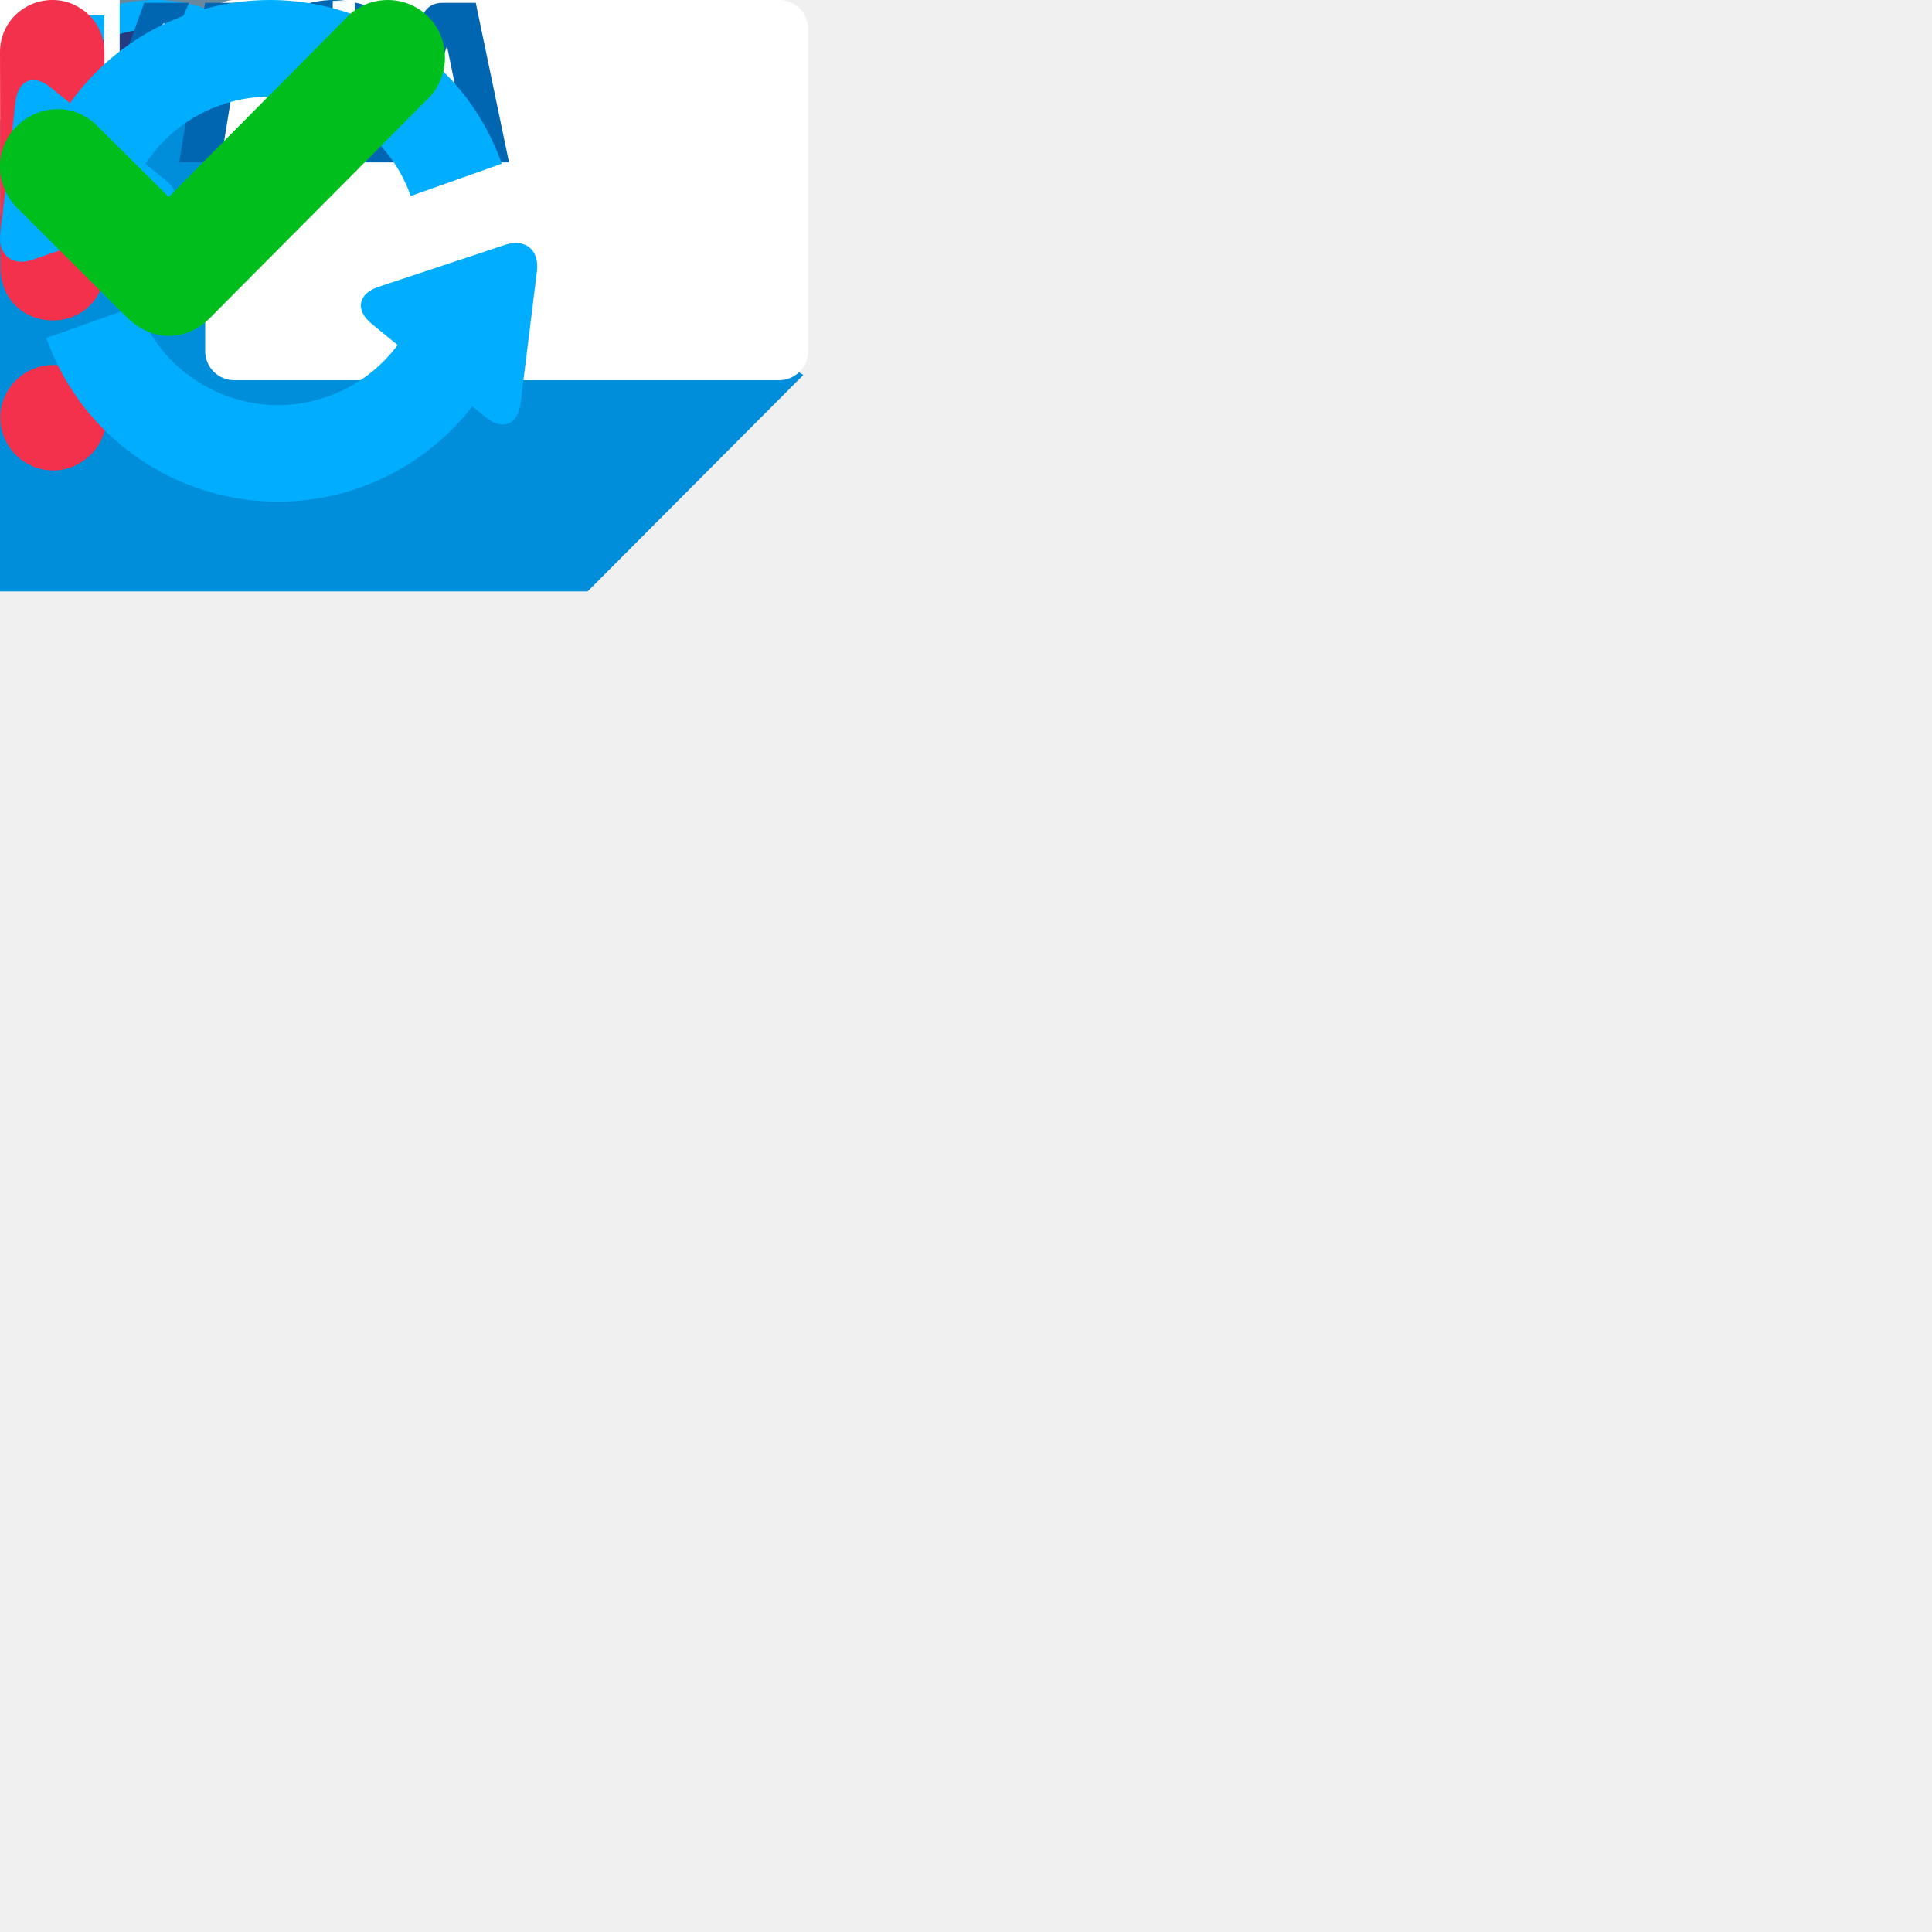
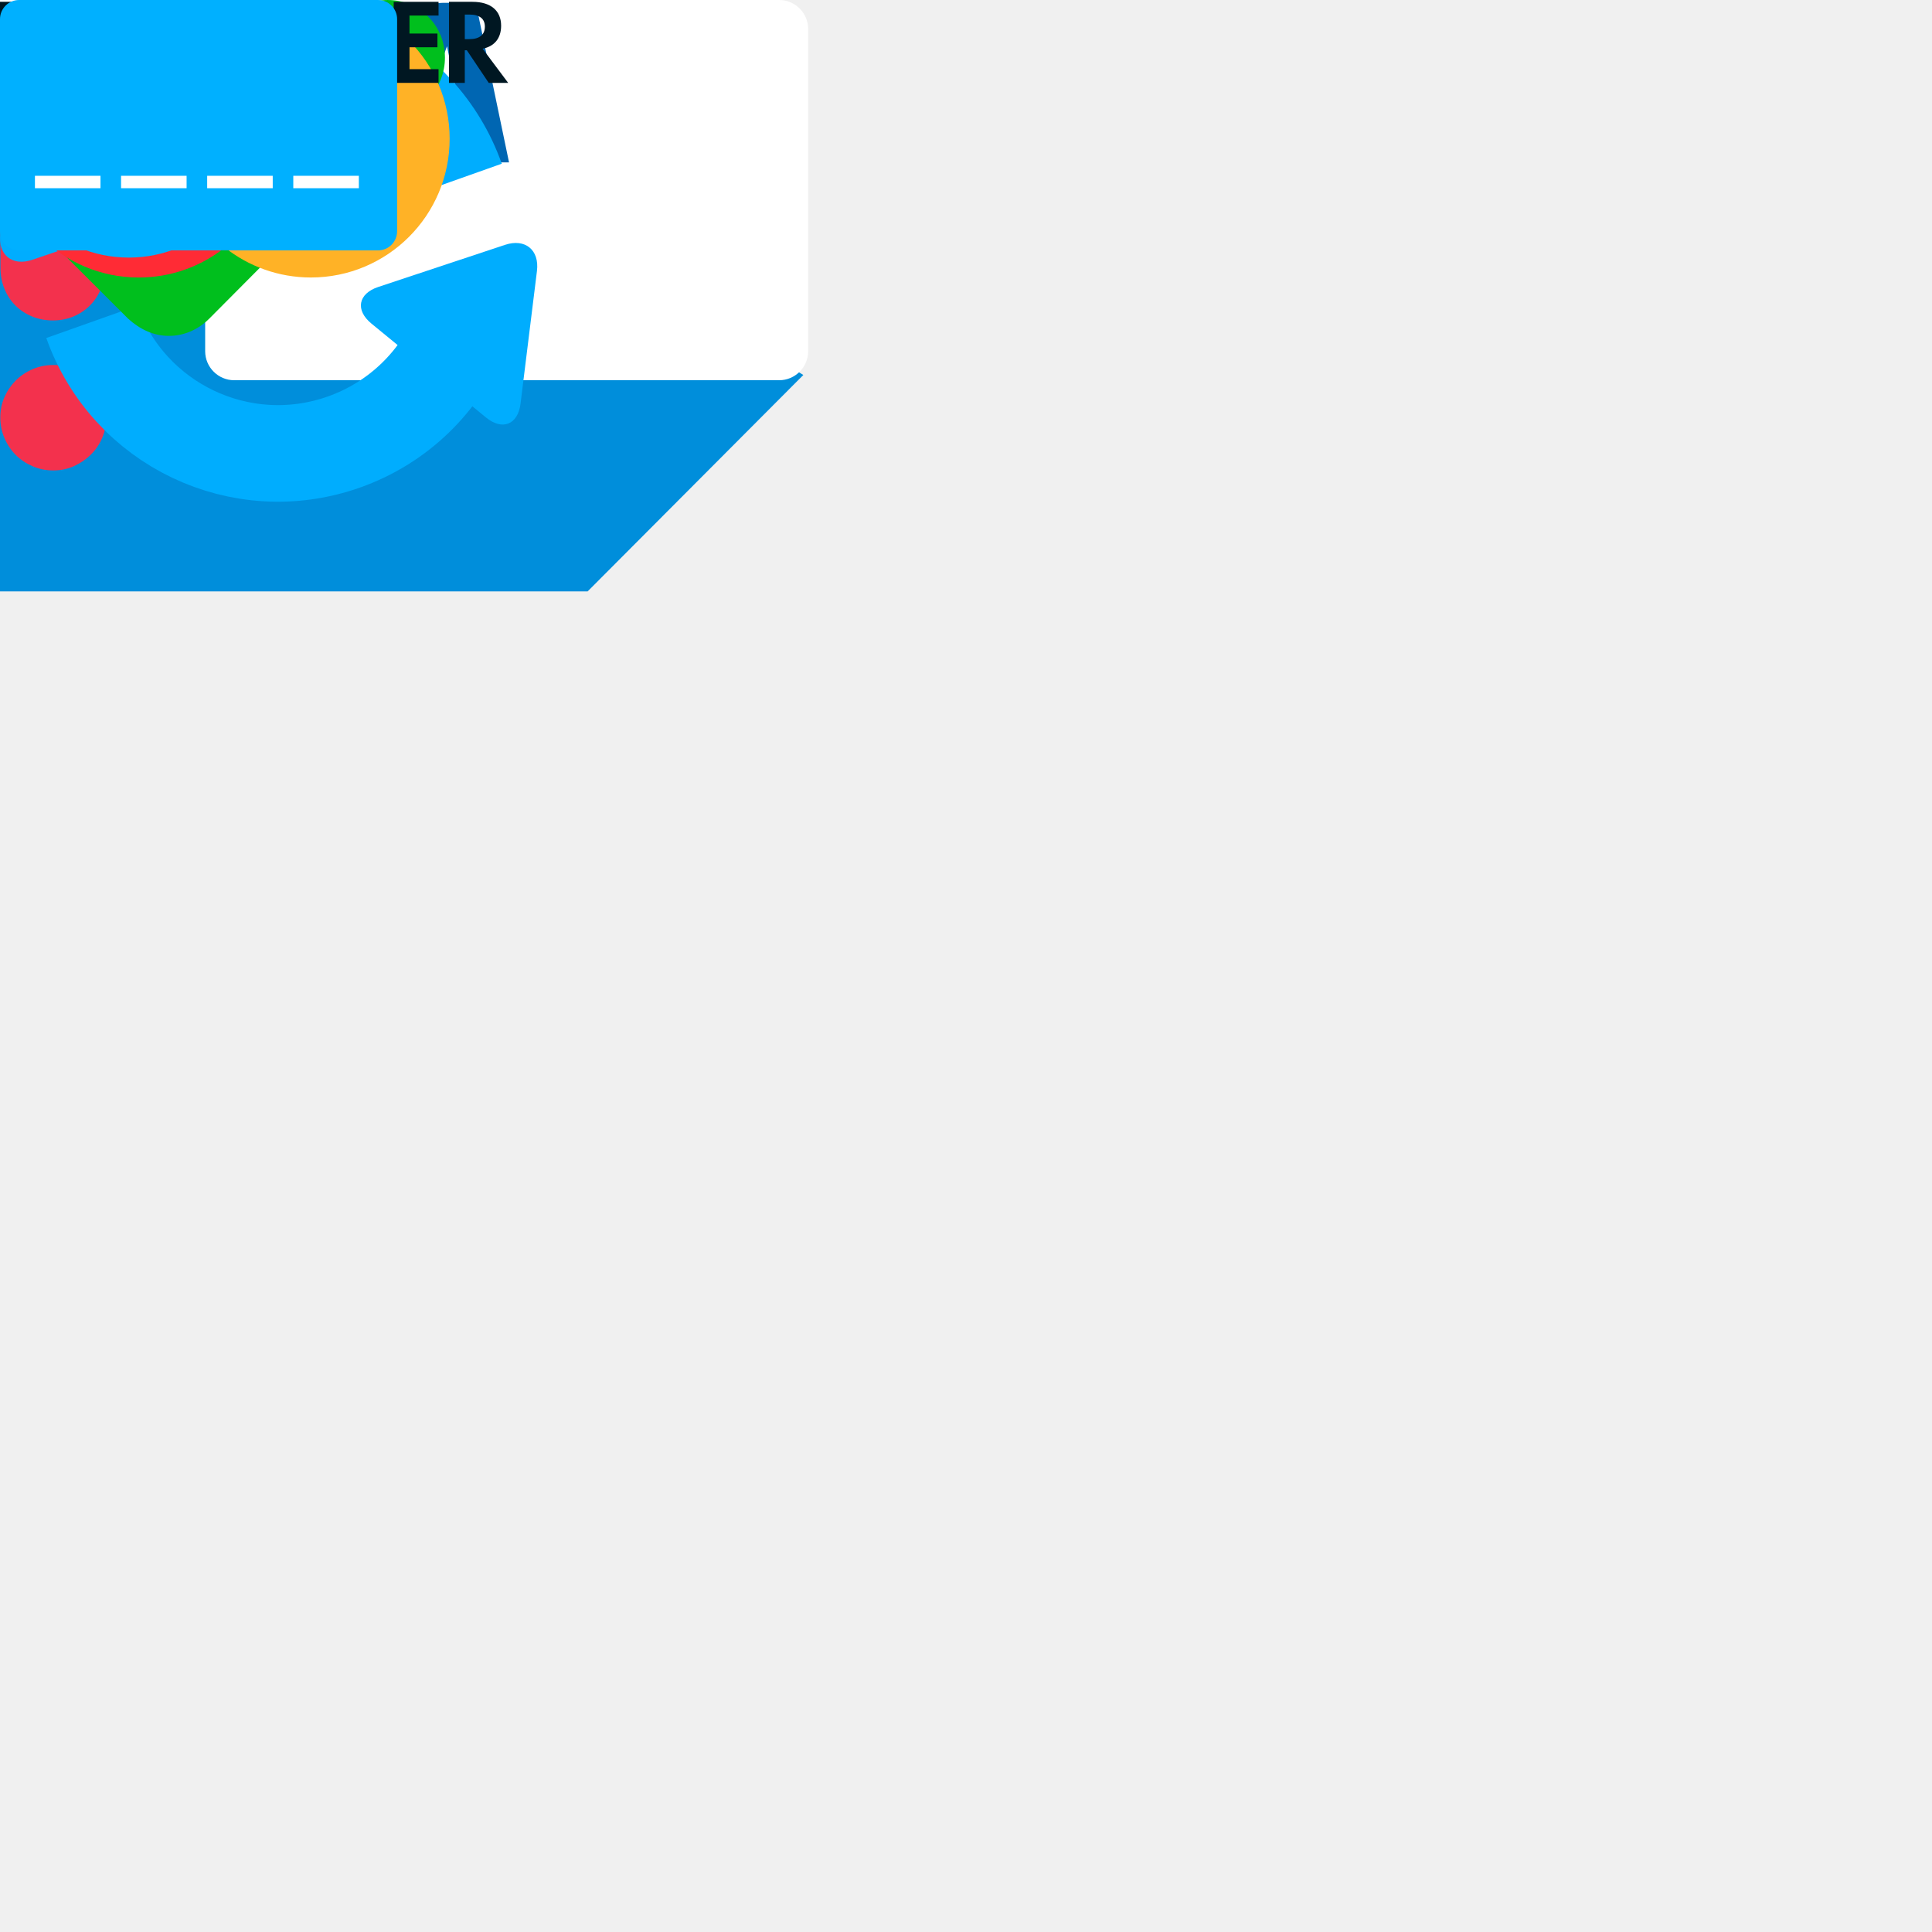
<svg xmlns="http://www.w3.org/2000/svg" version="1.1" id="Layer_1" x="0px" y="0px" viewBox="0 0 200 200" style="enable-background:new 0 0 200 200;" xml:space="preserve">
  <style type="text/css">
	.st0{fill:#253B80;}
	.st1{fill:#179BD7;}
	.st2{fill:#222D65;}
	.st3{fill:none;stroke:#67889D;stroke-width:1.286;stroke-miterlimit:10;}
	.st4{fill:none;stroke:#00ADFE;stroke-width:3;stroke-miterlimit:10;}
	.st5{fill:#00ADFE;}
	.st6{fill:#008EDB;}
	.st7{fill:#FFFFFF;}
	.st8{fill:#0066B2;}
	.st9{fill:#F9A533;}
	.st10{fill:none;stroke:#FFFFFF;stroke-width:1.599;stroke-miterlimit:10;}
	.st11{fill:none;stroke:#FFFFFF;stroke-width:1.599;stroke-miterlimit:10;stroke-dasharray:2.595,2.595;}
	.st12{fill:#F3314D;}
	.st13{fill:none;stroke:#00ADFE;stroke-width:10;stroke-miterlimit:10;}
	.st14{fill:#00BF1D;}
+ 	.st15{fill:#FF2B35;}
+ 	.st16{fill:#FF7319;}
+ 	.st17{fill:#FFB226;}
+ 	.st18{fill:url(#SVGID_1_);}
+ 	.st19{fill:#001722;}
+ 	.st20{fill:#00B0FF;}
+ 	.st21{fill:none;stroke:#FFFFFF;stroke-width:1.286;stroke-miterlimit:10;}
</style>
  <g id="pay-paypal_x60_27x32">
    <g>
      <path class="st0" d="M25.067,8.941c-0.372-0.423-0.834-0.773-1.373-1.059c-0.322-0.171-0.67-0.317-1.046-0.441    c-0.023-0.008-0.047-0.014-0.07-0.022c0.023,0.007,0.048,0.015,0.071,0.022c0.375,0.124,0.724,0.271,1.046,0.441    c0.378-2.413-0.003-4.056-1.308-5.543C20.949,0.701,18.353,0,15.032,0H5.389C4.71,0,4.132,0.493,4.027,1.165L0.01,26.624    c-0.079,0.504,0.309,0.958,0.817,0.958h5.953l0,0l-0.41,2.604c-0.069,0.44,0.27,0.837,0.714,0.837h5.018    c0.594,0,1.099-0.432,1.193-1.018l0.049-0.255l0.945-5.995l0.061-0.329c0.093-0.588,0.598-1.02,1.193-1.02h0.75    c4.862,0,8.667-1.974,9.78-7.686C26.537,12.334,26.297,10.342,25.067,8.941z" />
      <path id="XMLID_2_" class="st1" d="M23.694,7.882c-0.029,0.184-0.062,0.372-0.099,0.565c-1.272,6.529-5.622,8.785-11.179,8.785    H9.587c-0.68,0-1.252,0.493-1.358,1.164l-1.448,9.186l-0.41,2.604c-0.069,0.44,0.27,0.837,0.714,0.837h5.018    c0.594,0,1.099-0.432,1.193-1.018l0.049-0.255l0.945-5.995l0.061-0.329c0.093-0.588,0.598-1.02,1.193-1.02h0.75    c4.862,0,8.667-1.974,9.78-7.686c0.465-2.386,0.224-4.378-1.005-5.78C24.695,8.518,24.234,8.168,23.694,7.882z" />
      <path id="XMLID_1_" class="st2" d="M22.364,7.351c-0.194-0.057-0.395-0.108-0.6-0.154c-0.207-0.045-0.418-0.085-0.636-0.12    c-0.763-0.123-1.599-0.182-2.494-0.182h-7.558c-0.186,0-0.363,0.042-0.521,0.118c-0.349,0.168-0.608,0.498-0.67,0.902    L8.276,18.098l-0.046,0.297c0.106-0.67,0.678-1.164,1.358-1.164h2.829c5.556,0,9.907-2.257,11.179-8.785    c0.038-0.193,0.07-0.381,0.099-0.565c-0.322-0.171-0.67-0.317-1.046-0.441C22.556,7.41,22.46,7.38,22.364,7.351z" />
    </g>
  </g>
  <g id="pay-card_x60_44x28">
    <g>
      <path class="st3" d="M42.492,25.02c0,1.106-0.905,2.011-2.011,2.011H2.654c-1.106,0-2.011-0.905-2.011-2.011V2.654    c0-1.106,0.905-2.011,2.011-2.011H40.48c1.106,0,2.011,0.905,2.011,2.011V25.02z" />
    </g>
    <g>
      <line class="st3" x1="4.07" y1="18.662" x2="11.169" y2="18.662" />
    </g>
    <g>
      <line class="st3" x1="13.396" y1="18.662" x2="20.495" y2="18.662" />
    </g>
    <g>
      <line class="st3" x1="22.723" y1="18.662" x2="29.821" y2="18.662" />
    </g>
    <g>
      <line class="st3" x1="32.049" y1="18.662" x2="39.147" y2="18.662" />
    </g>
  </g>
  <g id="pay-direct_x60_33x33">
    <path class="st4" d="M30.571,15.109C30.079,7.511,23.76,1.5,16.038,1.5C9.318,1.5,3.662,6.064,1.981,12.251H21.2" />
    <polygon class="st5" points="20.39,15.744 24.857,12.237 20.39,8.731  " />
    <polygon class="st5" points="11.936,23.42 7.469,19.913 11.936,16.406  " />
    <path class="st4" d="M1.498,16.918c0.442,7.647,6.783,13.711,14.54,13.711c6.706,0,12.354-4.533,14.047-10.702l-11.845-0.014   h-6.691" />
  </g>
  <g id="cc-back_x60_84x62">
    <polygon class="st6" points="21.536,0.685 0,22.22 0,61.222 60.83,61.222 83.16,38.819  " />
    <g>
      <path class="st7" d="M83.661,36.361c0,1.65-1.35,3-3,3H24.239c-1.65,0-3-1.35-3-3V3c0-1.65,1.35-3,3-3h56.422c1.65,0,3,1.35,3,3    V36.361z" />
    </g>
  </g>
  <g id="visa_x60_53x18">
    <polygon class="st8" points="22.843,16.811 18.544,16.811 21.231,0.296 25.531,0.296  " />
    <path class="st8" d="M14.926,0.296l-4.099,11.359l-0.485-2.446l0,0.001L8.896,1.783c0,0-0.175-1.488-2.04-1.488H0.079L0,0.575   c0,0,2.073,0.431,4.498,1.888l3.736,14.348h4.48l6.841-16.516H14.926z" />
    <path class="st8" d="M48.747,16.811h3.948L49.253,0.296h-3.457c-1.596,0-1.985,1.231-1.985,1.231l-6.412,15.285h4.482l0.896-2.453   h5.466L48.747,16.811z M44.016,10.969l2.259-6.181l1.271,6.181H44.016z" />
    <path class="st8" d="M37.734,4.267l0.613-3.547c0,0-1.894-0.72-3.867-0.72c-2.134,0-7.201,0.933-7.201,5.467   c0,4.267,5.947,4.32,5.947,6.561s-5.334,1.84-7.094,0.427l-0.64,3.708c0,0,1.92,0.933,4.854,0.933c2.934,0,7.361-1.52,7.361-5.654   c0-4.294-6.001-4.694-6.001-6.561C31.707,3.014,35.894,3.253,37.734,4.267z" />
    <path class="st9" d="M10.343,9.21L8.896,1.783c0,0-0.175-1.488-2.04-1.488H0.079L0,0.575c0,0,3.257,0.675,6.382,3.204   C9.368,6.197,10.343,9.21,10.343,9.21z" />
  </g>
  <g id="replace-payment_x60_37x13">
    <rect x="0.8" y="0.8" class="st10" width="10.786" height="10.786" />
    <g>
      <g>
        <polyline class="st10" points="35.944,10.173 35.944,11.673 34.444,11.673    " />
        <line class="st11" x1="31.849" y1="11.673" x2="27.956" y2="11.673" />
        <polyline class="st10" points="26.658,11.673 25.158,11.673 25.158,10.173    " />
        <line class="st11" x1="25.158" y1="7.578" x2="25.158" y2="3.684" />
        <polyline class="st10" points="25.158,2.387 25.158,0.887 26.658,0.887    " />
        <line class="st11" x1="29.254" y1="0.887" x2="33.147" y2="0.887" />
        <polyline class="st10" points="34.444,0.887 35.944,0.887 35.944,2.387    " />
        <line class="st11" x1="35.944" y1="4.982" x2="35.944" y2="8.875" />
      </g>
    </g>
    <path class="st10" d="M16.409,2.957" />
    <line class="st10" x1="11.586" y1="6.193" x2="19.645" y2="6.193" />
    <polyline class="st10" points="16.409,9.429 19.645,6.193 16.409,2.957  " />
  </g>
  <g id="invoice-errored_x60_12x49">
    <path class="st12" d="M5.491,33.172c-0.76,0.001-1.475-0.133-2.146-0.402c-0.67-0.271-1.249-0.648-1.739-1.136   c-0.489-0.488-0.871-1.065-1.144-1.735c-0.273-0.669-0.411-1.384-0.412-2.144L0,5.441c-0.002-0.761,0.132-1.466,0.402-2.119   c0.27-0.651,0.648-1.222,1.136-1.712c0.488-0.489,1.065-0.88,1.734-1.171S4.656,0.001,5.416,0c0.761-0.002,1.466,0.142,2.119,0.43   c0.652,0.288,1.223,0.676,1.713,1.163c0.489,0.488,0.87,1.057,1.144,1.707c0.272,0.651,0.41,1.356,0.412,2.117l0.051,22.313   c0.001,0.76-0.133,1.475-0.402,2.146c-0.271,0.671-0.648,1.25-1.136,1.74c-0.488,0.489-1.057,0.87-1.708,1.144   C6.957,33.032,6.252,33.17,5.491,33.172z M10.998,43.203c0.001,0.76-0.142,1.475-0.429,2.146c-0.289,0.67-0.686,1.249-1.19,1.74   c-0.507,0.489-1.084,0.879-1.735,1.171c-0.651,0.29-1.356,0.438-2.117,0.439c-0.76,0.001-1.475-0.143-2.146-0.43   c-0.67-0.289-1.249-0.676-1.739-1.163c-0.489-0.488-0.881-1.066-1.171-1.735c-0.292-0.669-0.438-1.384-0.439-2.144   c-0.002-0.76,0.141-1.466,0.43-2.118c0.287-0.651,0.676-1.223,1.163-1.713c0.488-0.489,1.065-0.881,1.734-1.171   c0.669-0.291,1.384-0.438,2.144-0.439c0.761-0.002,1.466,0.142,2.119,0.43c0.652,0.287,1.231,0.676,1.74,1.163   c0.507,0.487,0.906,1.058,1.198,1.708C10.85,41.737,10.996,42.443,10.998,43.203z" />
  </g>
  <g id="invoice-pending_x60_57x52">
    <path class="st13" d="M47.692,34.246c-2.131,5.19-6.378,9.486-12.081,11.509c-10.643,3.775-22.332-1.792-26.107-12.435" />
    <g>
      <path class="st5" d="M38.455,33.501c-1.701-1.395-1.385-3.103,0.703-3.796l13.122-4.358c2.088-0.693,3.575,0.526,3.305,2.709    l-1.698,13.722c-0.27,2.183-1.883,2.829-3.585,1.434L38.455,33.501z" />
    </g>
    <path class="st13" d="M9.043,17.692c2.131-5.19,6.378-9.486,12.081-11.509c10.643-3.775,22.332,1.792,26.107,12.435" />
    <g>
      <path class="st5" d="M17.114,18.628c1.712,1.381,1.41,3.092-0.673,3.802L3.354,26.891c-2.082,0.71-3.579-0.497-3.326-2.683    l1.589-13.735C1.87,8.287,3.478,7.629,5.19,9.01L17.114,18.628z" />
    </g>
  </g>
  <g id="invoice-paid_x60_48x36">
    <path class="st14" d="M13.265,32.992L1.722,21.461c-2.286-2.328-2.297-6.129-0.024-8.36c2.383-2.396,6.129-2.406,8.415-0.024   l7.352,7.308l18.459-18.62c2.274-2.342,6.129-2.353,8.415-0.024c2.287,2.274,2.298,6.129,0.024,8.415L21.68,32.968   c-1.083,1.089-2.547,1.799-4.175,1.803C15.876,34.775,14.462,34.074,13.265,32.992z" />
  </g>
+   <g id="mastercard_x60_47x29">
+     <path class="st15" d="M17.819,14.364c0-4.566,2.133-8.631,5.454-11.262C20.824,1.161,17.731,0,14.364,0C6.431,0,0,6.431,0,14.364   s6.431,14.364,14.364,14.364c3.367,0,6.461-1.161,8.909-3.101C19.952,22.995,17.819,18.93,17.819,14.364z" />
+     <path class="st16" d="M17.819,14.364c0,4.566,2.133,8.631,5.454,11.262c3.321-2.631,5.454-6.696,5.454-11.262   s-2.133-8.631-5.454-11.262C19.952,5.732,17.819,9.798,17.819,14.364z" />
+     <path class="st17" d="M32.183,0c-3.367,0-6.461,1.161-8.909,3.101c3.321,2.631,5.454,6.696,5.454,11.262s-2.133,8.631-5.454,11.262   c2.449,1.94,5.543,3.101,8.909,3.101c7.933,0,14.364-6.431,14.364-14.364S40.115,0,32.183,0z" />
+   </g>
+   <g id="discover_x60_53x9">
+     <radialGradient id="SVGID_1_" cx="21.385" cy="-481.683" r="4.419" gradientTransform="matrix(1 0 0 1 6.416 486.083)" gradientUnits="userSpaceOnUse">
+       <stop offset="0.006" style="stop-color:#FFEEE0" />
+       <stop offset="0.11" style="stop-color:#FEE9D7" />
+       <stop offset="0.279" style="stop-color:#FDDBBF" />
+       <stop offset="0.493" style="stop-color:#FBC597" />
+       <stop offset="0.744" style="stop-color:#F8A560" />
+       <stop offset="1" style="stop-color:#F48120" />
+     </radialGradient>
+     <path class="st18" d="M27.807,0.032c-2.47,0-4.474,1.93-4.474,4.312c0,2.532,1.917,4.425,4.474,4.425   c2.493,0,4.462-1.918,4.462-4.375C32.27,1.95,30.314,0.032,27.807,0.032z" />
+     <path class="st19" d="M2.406,0.189H0v8.39h2.393c1.27,0,2.188-0.301,2.993-0.968c0.956-0.793,1.523-1.988,1.523-3.223   C6.909,1.911,5.058,0.189,2.406,0.189z M4.319,6.491C3.801,6.957,3.135,7.159,2.077,7.159h-0.44V1.61h0.44   c1.058,0,1.699,0.189,2.241,0.679c0.566,0.503,0.904,1.282,0.904,2.087C5.222,5.183,4.885,5.989,4.319,6.491z" />
+     <rect x="7.664" y="0.189" class="st19" width="1.635" height="8.39" />
+     <path class="st19" d="M13.301,3.408c-0.983-0.364-1.272-0.604-1.272-1.055c0-0.529,0.515-0.931,1.22-0.931   c0.491,0,0.893,0.201,1.322,0.678l0.854-1.118c-0.704-0.618-1.547-0.932-2.466-0.932c-1.483,0-2.616,1.032-2.616,2.402   c0,1.158,0.528,1.749,2.063,2.304c0.642,0.225,0.968,0.376,1.132,0.478c0.327,0.214,0.491,0.515,0.491,0.867   c0,0.68-0.541,1.183-1.272,1.183c-0.78,0-1.408-0.39-1.786-1.119l-1.055,1.02c0.753,1.105,1.659,1.598,2.906,1.598   c1.698,0,2.893-1.134,2.893-2.756C15.716,4.692,15.164,4.088,13.301,3.408z" />
+     <path class="st19" d="M16.232,4.388c0,2.468,1.938,4.38,4.43,4.38c0.704,0,1.308-0.139,2.051-0.49V6.353   c-0.655,0.655-1.234,0.918-1.977,0.918c-1.648,0-2.819-1.195-2.819-2.895c0-1.61,1.207-2.881,2.744-2.881   c0.779,0,1.371,0.277,2.051,0.943V0.514C21.996,0.15,21.403,0,20.699,0C18.22,0,16.232,1.95,16.232,4.388z" />
+     <polygon class="st19" points="35.973,5.825 33.733,0.189 31.946,0.189 35.508,8.794 36.388,8.794 40.012,0.189 38.239,0.189  " />
+     <polygon class="st19" points="40.756,8.579 45.398,8.579 45.398,7.159 42.391,7.159 42.391,4.893 45.283,4.893 45.283,3.472    42.391,3.472 42.391,1.61 45.398,1.61 45.398,0.189 40.756,0.189  " />
+     <path class="st19" d="M51.876,2.665c0-1.572-1.08-2.476-2.969-2.476h-2.429v8.39h1.637V5.207h0.214l2.264,3.372h2.013l-2.644-3.534   C51.198,4.793,51.876,3.95,51.876,2.665z M48.592,4.051h-0.476V1.509h0.502c1.021,0,1.575,0.429,1.575,1.245   C50.193,3.597,49.639,4.051,48.592,4.051z" />
+   </g>
+   <g id="american-express_x60_27x27">
+     <circle class="st20" cx="13.333" cy="13.333" r="13.333" />
+     <path class="st7" d="M16.33,14.572v1.584h-4.524v1.836h4.152v1.465h-4.152v2.1h4.62v1.584H9.922v-8.568H16.33z" />
+     <path class="st7" d="M17.038,14.572h2.184l1.681,2.736l1.74-2.736h2.063l-2.748,4.093l2.988,4.476h-2.244l-1.872-2.964   l-1.908,2.964H16.81l2.987-4.488L17.038,14.572z" />
+     <path class="st7" d="M7.193,4.572l3.204,8.568H8.441l-0.647-1.908H4.59l-0.672,1.908H2.021l3.24-8.568H7.193z M7.302,9.829   l-1.08-3.145H6.197L5.082,9.829H7.302z" />
+     <path class="st7" d="M12.594,4.572l2.004,5.893h0.023l1.896-5.893h2.651v8.568h-1.764V7.068h-0.024l-2.1,6.072h-1.452l-2.1-6.012   h-0.024v6.012H9.941V4.572H12.594z" />
+   </g>
+   <g id="default_x60_42x26">
+     <g>
+       <path class="st20" d="M41.108,23.946c0,1.087-0.889,1.976-1.976,1.976H1.976C0.889,25.921,0,25.032,0,23.946V1.976    C0,0.889,0.889,0,1.976,0h37.157c1.087,0,1.976,0.889,1.976,1.976V23.946z" />
+     </g>
+     <g>
+       <line class="st21" x1="3.617" y1="18.841" x2="10.402" y2="18.841" />
+     </g>
+     <g>
+       <line class="st21" x1="12.532" y1="18.841" x2="19.317" y2="18.841" />
+     </g>
+     <g>
+       <line class="st21" x1="21.447" y1="18.841" x2="28.233" y2="18.841" />
+     </g>
+     <g>
+       <line class="st21" x1="30.362" y1="18.841" x2="37.148" y2="18.841" />
+     </g>
+   </g>
</svg>
